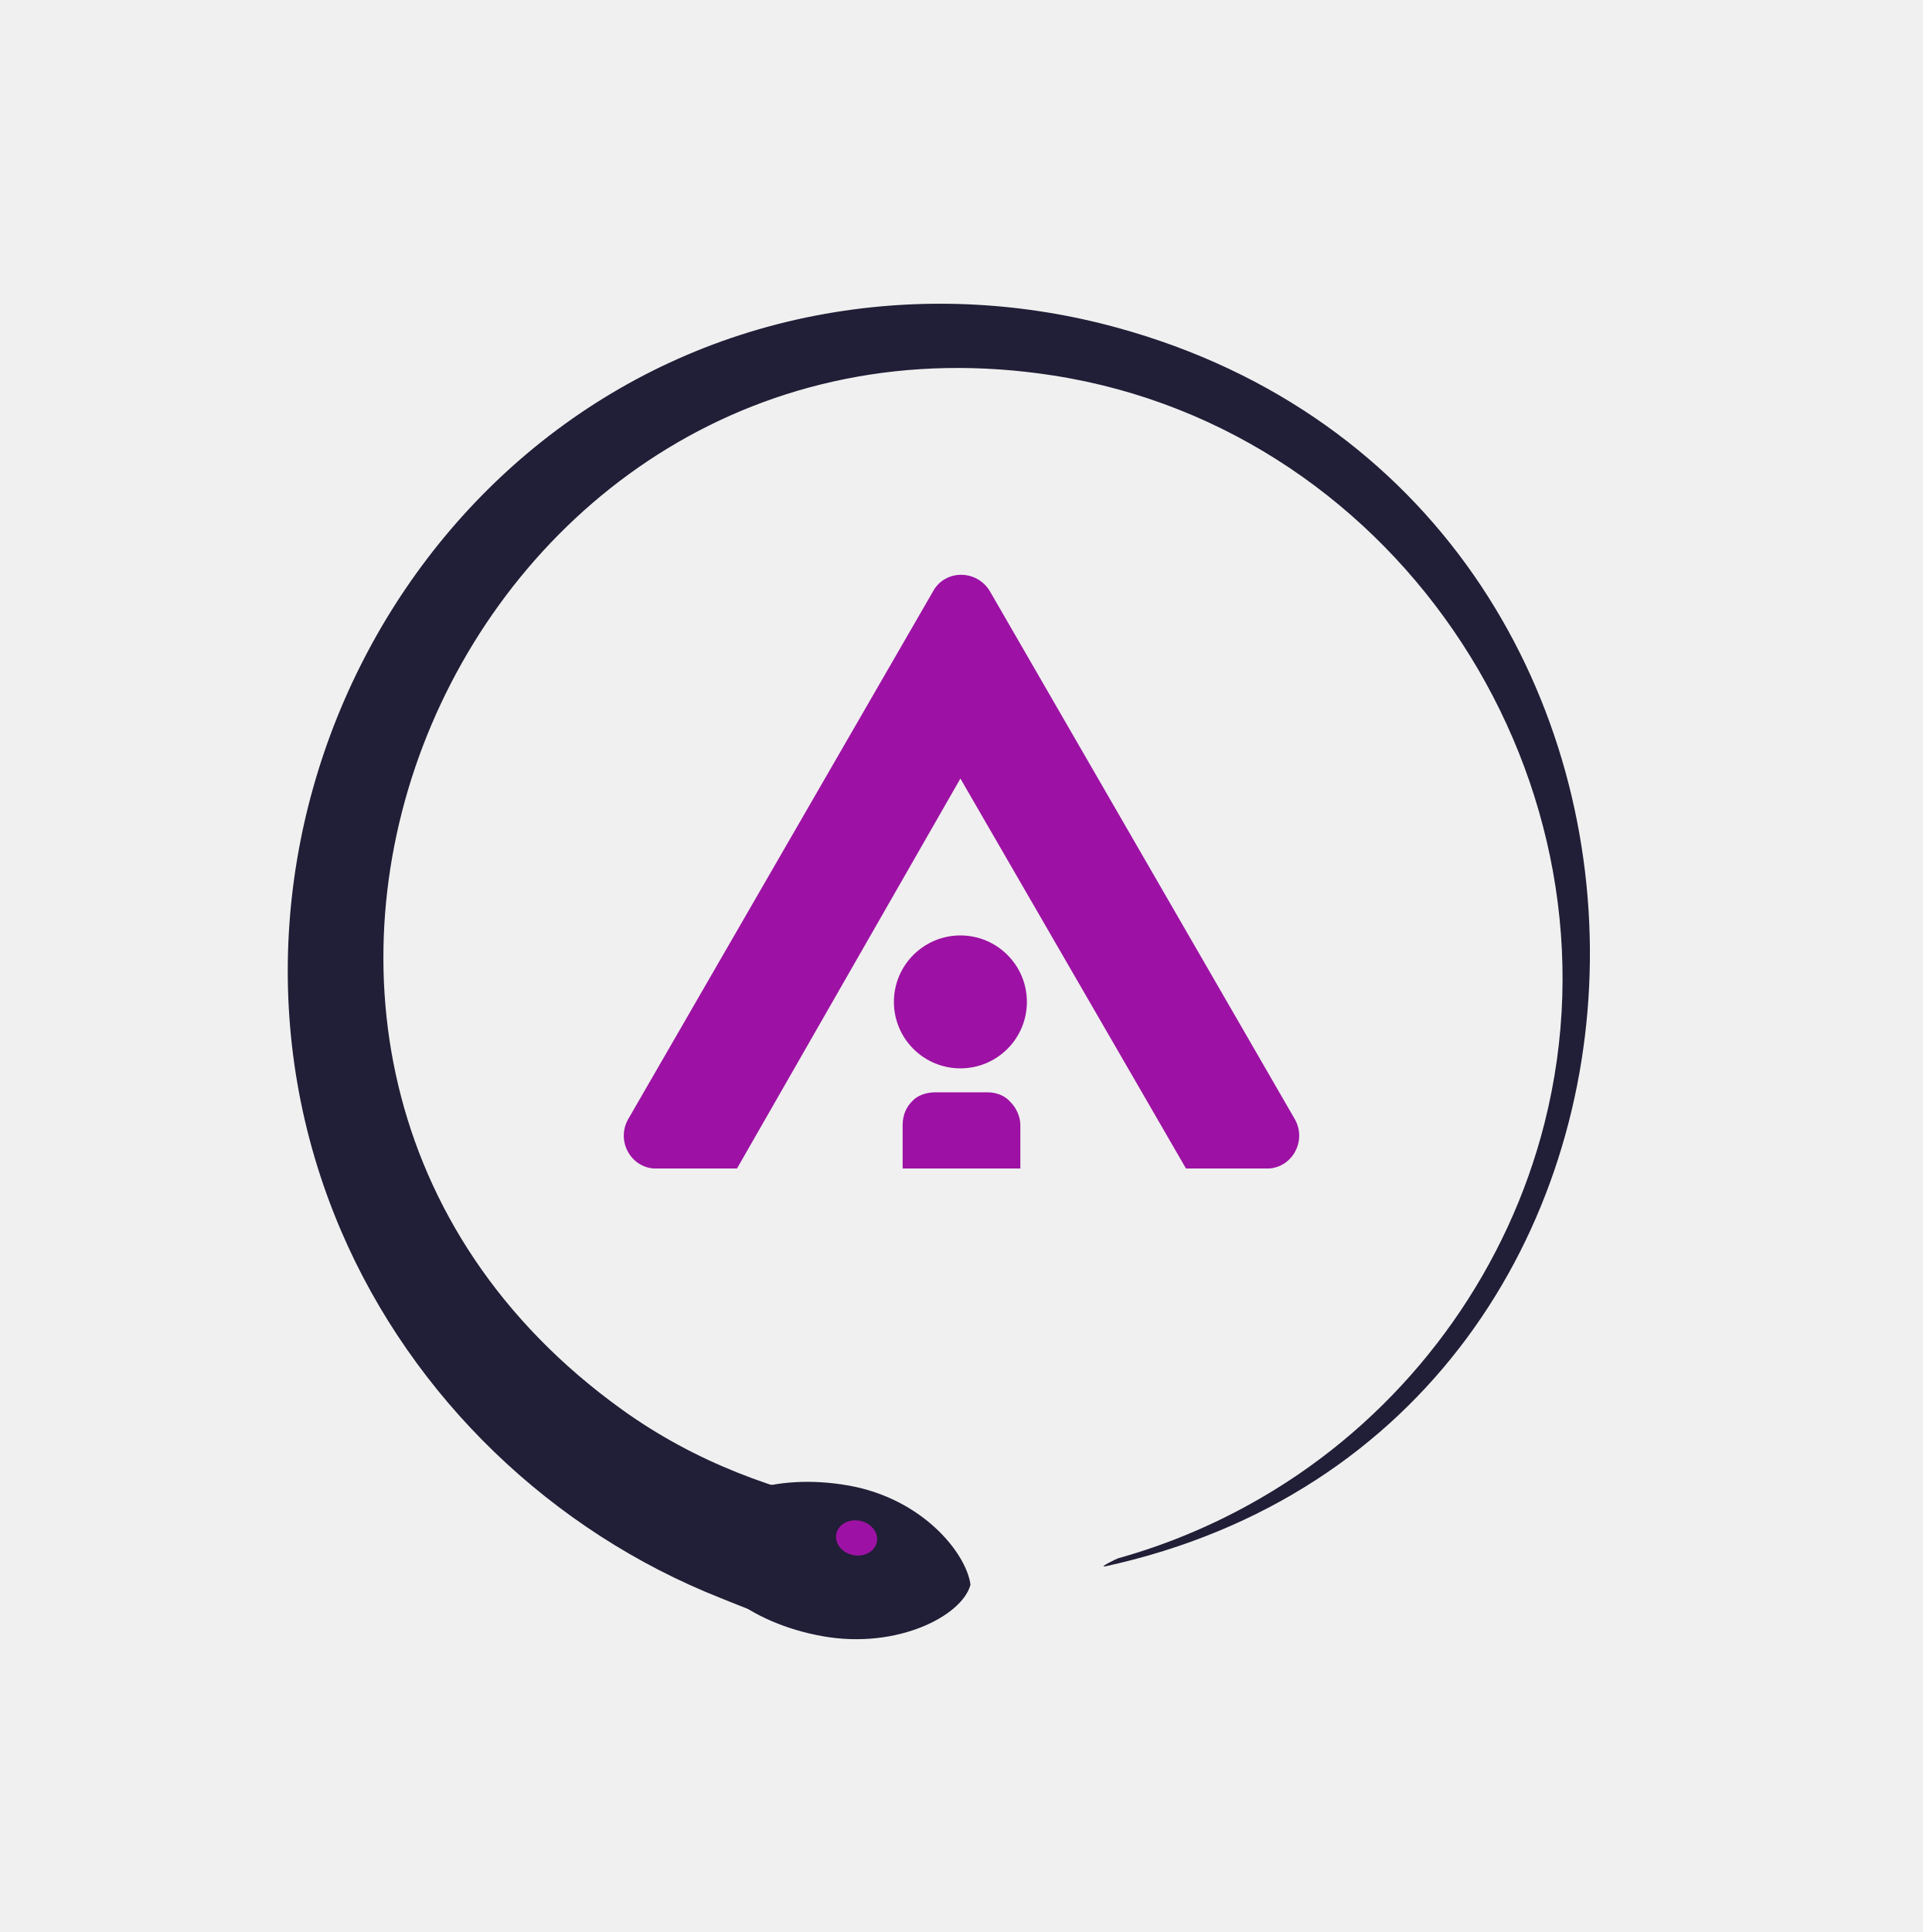
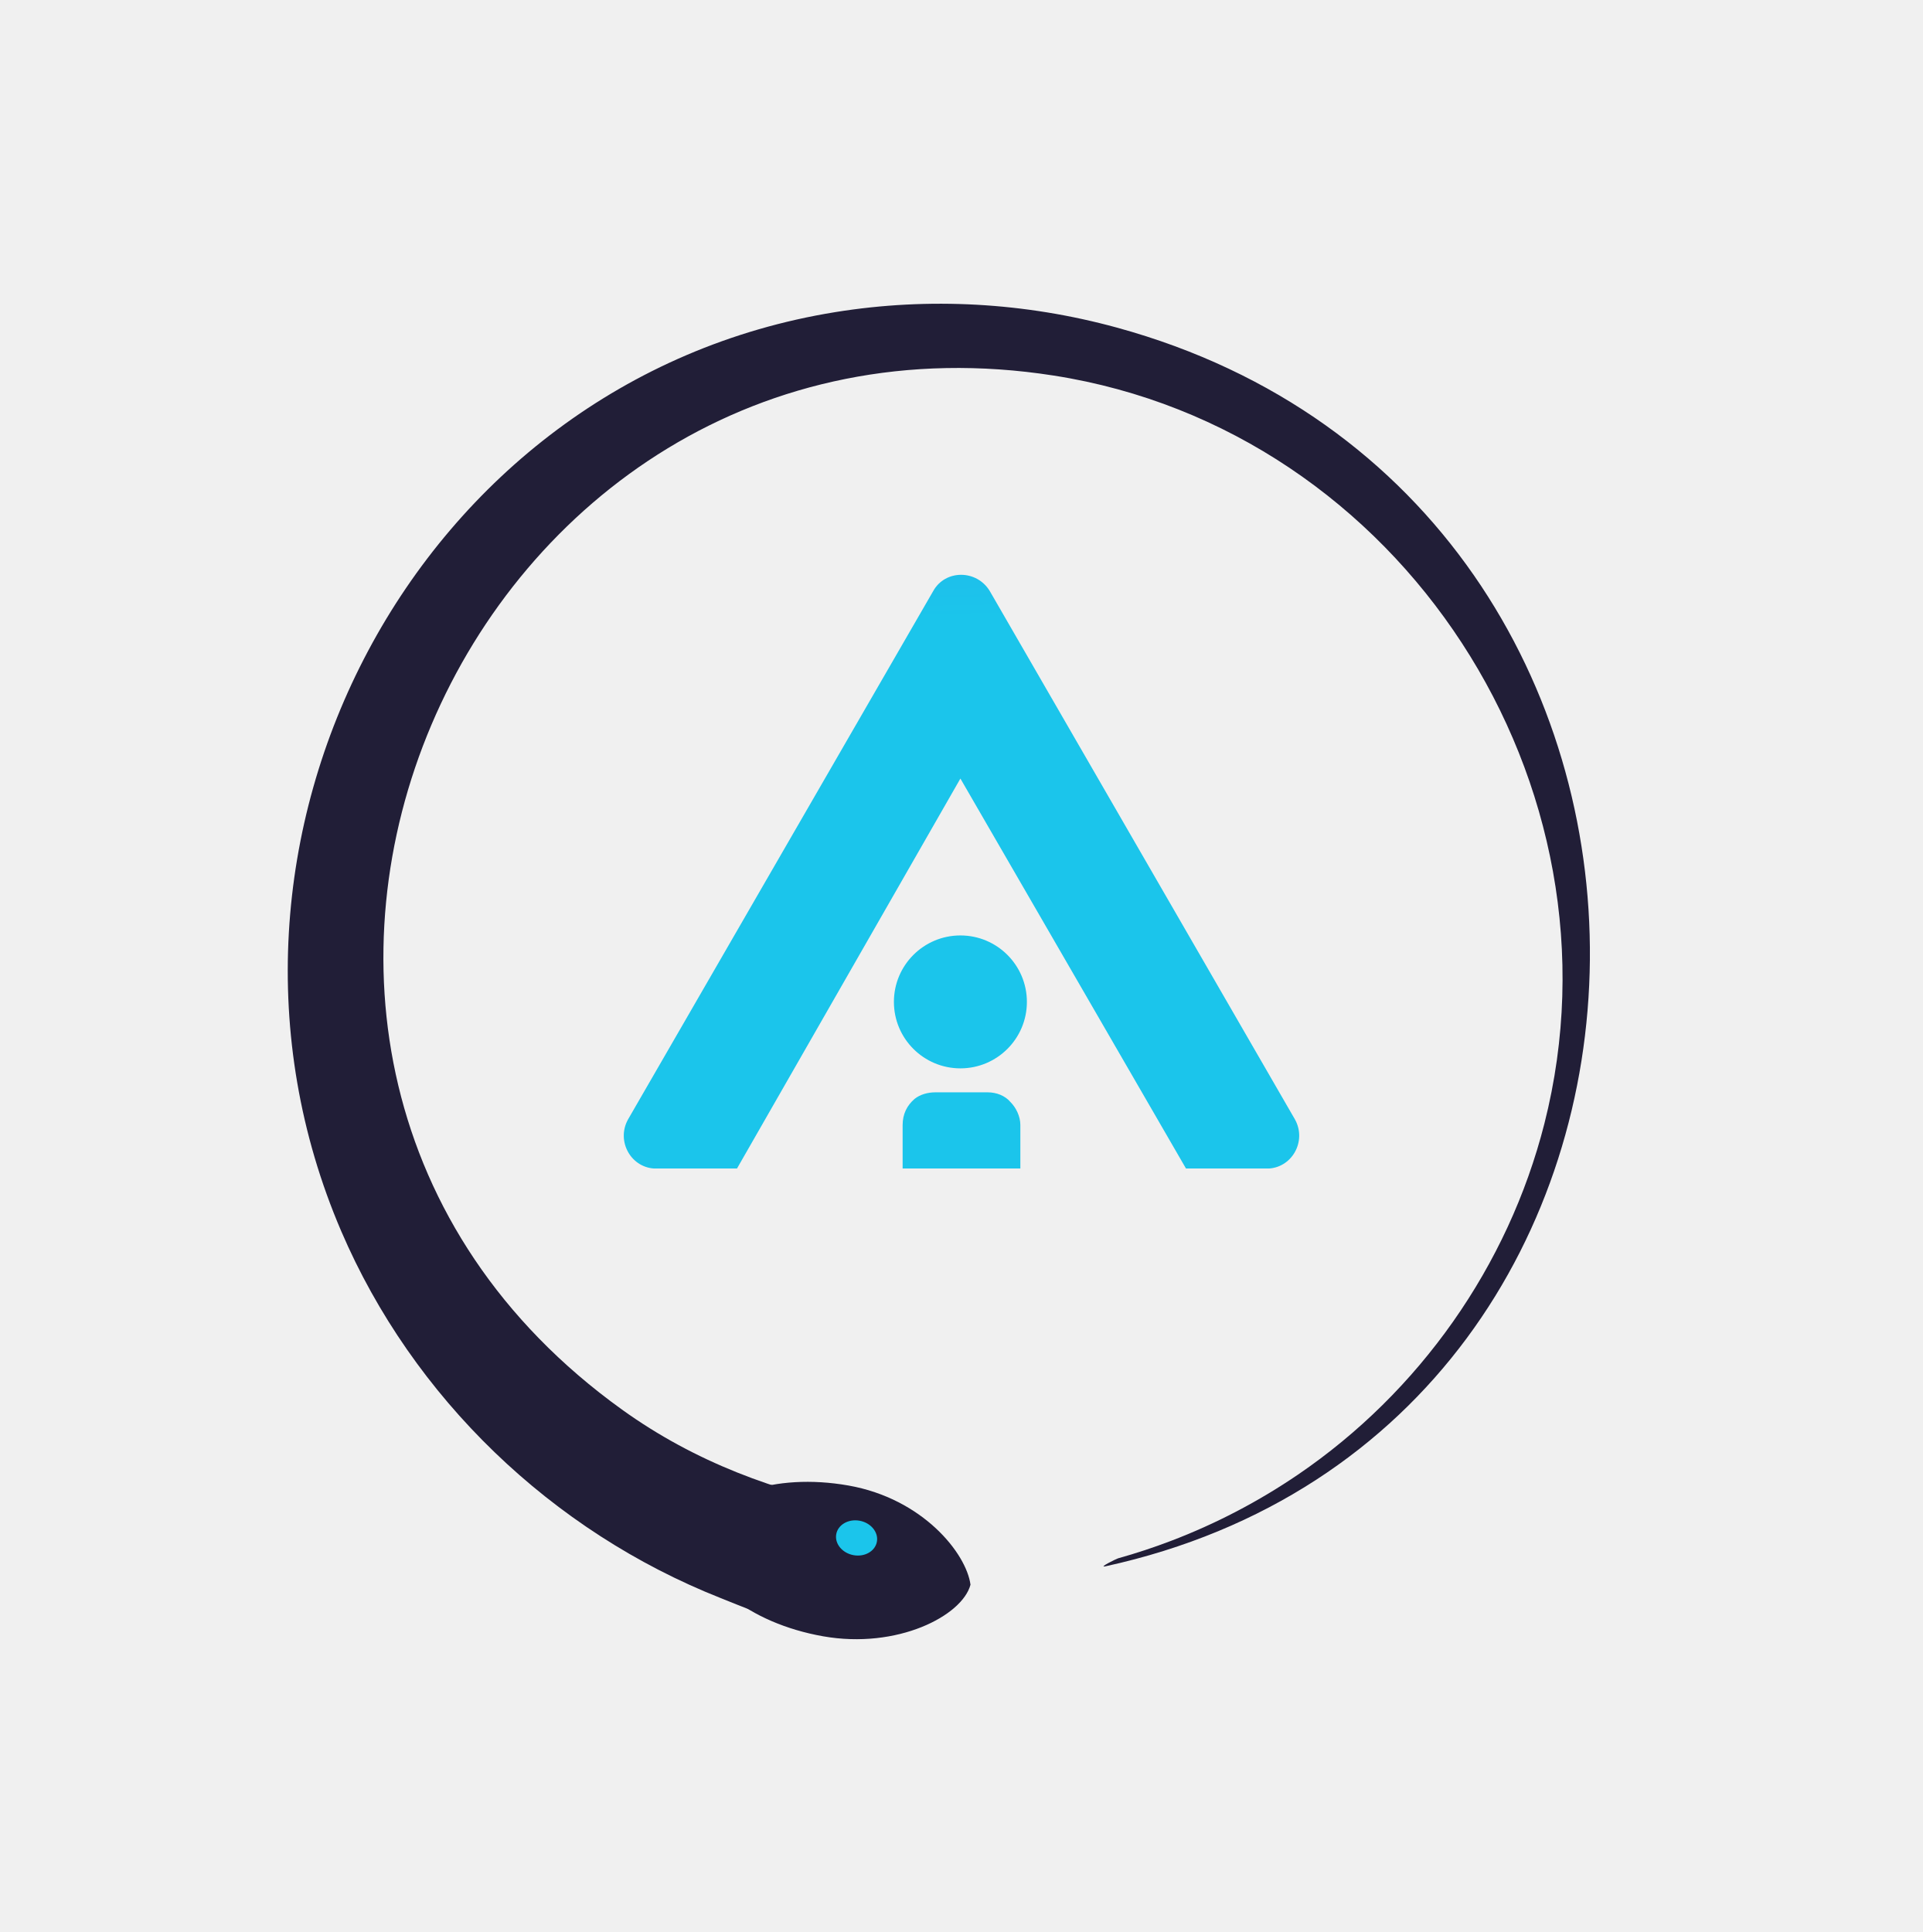
<svg xmlns="http://www.w3.org/2000/svg" style="background-color: #424242;" id="e4EOIYUTpw61" viewBox="0 0 414 416" shape-rendering="geometricPrecision" text-rendering="geometricPrecision">
  <defs>
    <linearGradient id="e4EOIYUTpw63-fill" x1="0.5" y1="1" x2="0.491" y2="-0.017" spreadMethod="pad" gradientUnits="objectBoundingBox" gradientTransform="translate(0 0)">
-       <stop id="e4EOIYUTpw63-fill-0" offset="13%" stop-color="#9d12a4" />
+       <stop id="e4EOIYUTpw63-fill-0" offset="13%" stop-color="#1BC5EB" />
      <stop id="e4EOIYUTpw63-fill-1" offset="51%" stop-color="#8700d6" />
-       <stop id="e4EOIYUTpw63-fill-2" offset="85%" stop-color="#9d12a4" />
+       <stop id="e4EOIYUTpw63-fill-2" offset="85%" stop-color="#1BC5EB" />
    </linearGradient>
  </defs>
  <g mask="url(#e4EOIYUTpw64)">
    <rect id="e4EOIYUTpw63" width="414" height="408.954" rx="0" ry="0" transform="matrix(1 0 0 2.195704 0.000014-646.3186)" fill="url(#e4EOIYUTpw63-fill)" stroke-width="0" />
    <mask id="e4EOIYUTpw64" mask-type="luminance" x="-150%" y="-150%" height="400%" width="400%">
      <g>
        <path d="M219.672,251.623h-25.344v-9.384c0-2.346.938-4.223,2.581-5.63c1.173-.939,2.816-1.408,4.459-1.408h11.264c1.877,0,3.755.704,4.928,2.112c1.173,1.173,2.112,3.049,2.112,4.926v9.384Z" fill="#fff" />
        <path d="M272.708,251.623h-17.366l-48.577-83.985-48.107,83.985h-17.366c-5.397,0-8.683-5.865-6.101-10.557l65.708-113.778c2.581-4.692,9.386-4.692,12.203,0l65.707,113.778c2.582,4.692-.704,10.557-6.101,10.557Z" fill="#fff" />
        <path d="M206.765,230.04c7.906,0,14.315-6.407,14.315-14.31s-6.409-14.31-14.315-14.31-14.315,6.407-14.315,14.31s6.409,14.31,14.315,14.31Z" fill="#fff" />
      </g>
    </mask>
  </g>
  <g id="e4EOIYUTpw69" transform="matrix(.679699 0.679699-.67423 0.67423 201.2224-70.73562)">
    <path d="M279.677,304.811c11.346-7.712,26.831,3.594,21.545,16.794-3.863,9.646-20.941,16.264-30.003,20.218-37.257,16.259-80.382,17.182-118.159,1.97C64.96,308.315,29.903,196.091,85.738,118.154c12.449-17.377,28.516-31.835,47.047-42.481C261.29,1.852,406.312,150.819,327.193,275.273c-1.01,1.588.523-2.913.718-3.262c2.042-3.661,3.919-7.414,5.622-11.245c4.386-9.864,7.617-20.239,9.613-30.849c6.126-32.568.277-66.836-16.578-95.4-39.991-67.77-132.415-87.996-196.16-41.121C22.191,172.973,91.484,349.57,225.787,327.459c19.828-3.265,37.386-11.431,53.89-22.648Z" fill="#211e37" />
    <path d="M308.718,299.78c3.615,6.277-1.317,21.996-15.181,31.775-13.865,9.779-29.548,11.408-35.028,3.638s1.317-21.996,15.182-31.776c13.864-9.779,29.433-7.97,35.027-3.637Z" fill="#211e37" />
-     <ellipse rx="4.642" ry="3.938" transform="matrix(.817186-.576374 0.576374 0.817186 283.2696 310.5014)" fill="#9d12a4" />
+     <ellipse rx="4.642" ry="3.938" transform="matrix(.817186-.576374 0.576374 0.817186 283.2696 310.5014)" fill="#1BC5EB" />
  </g>
</svg>
